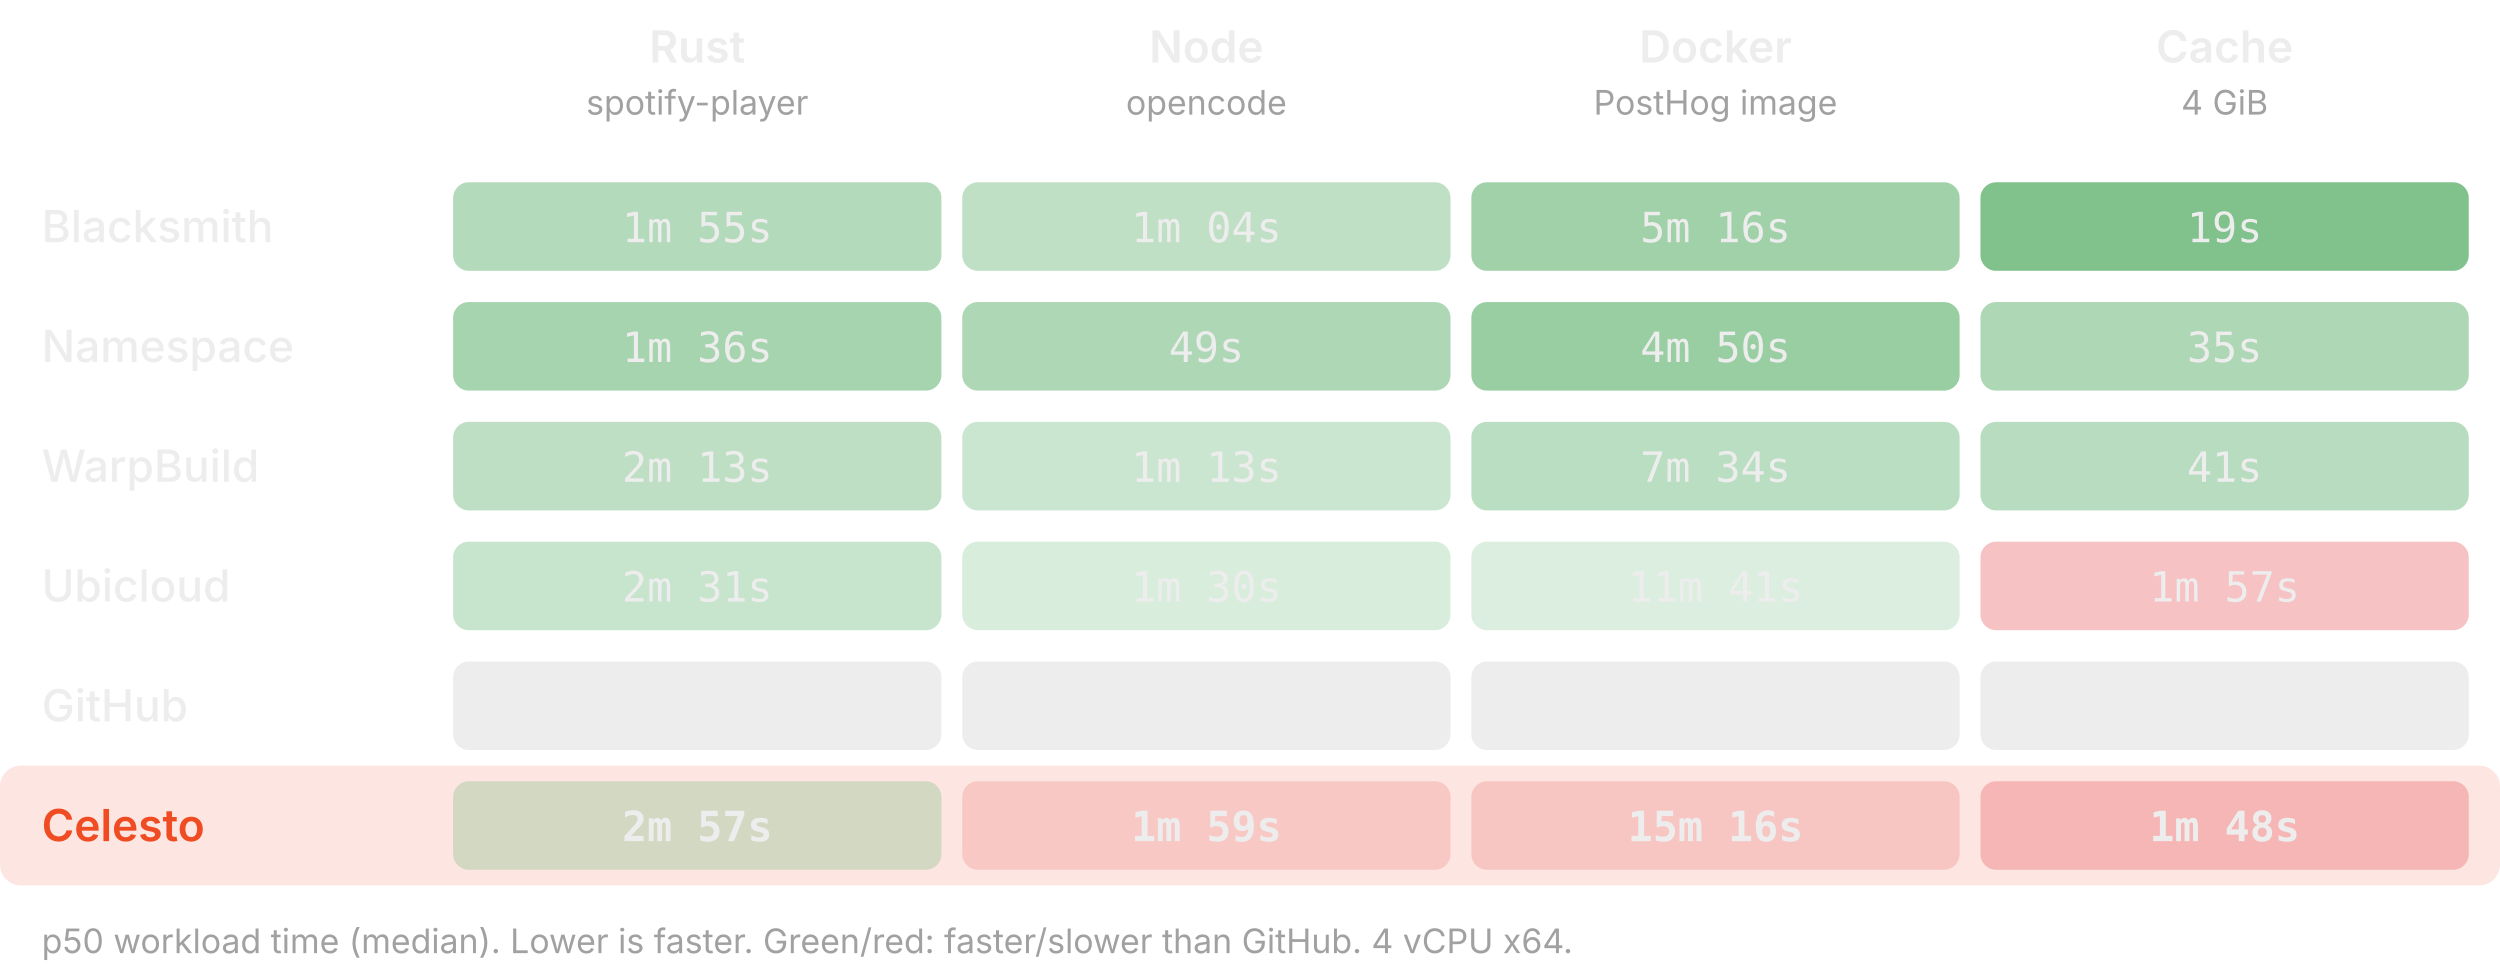
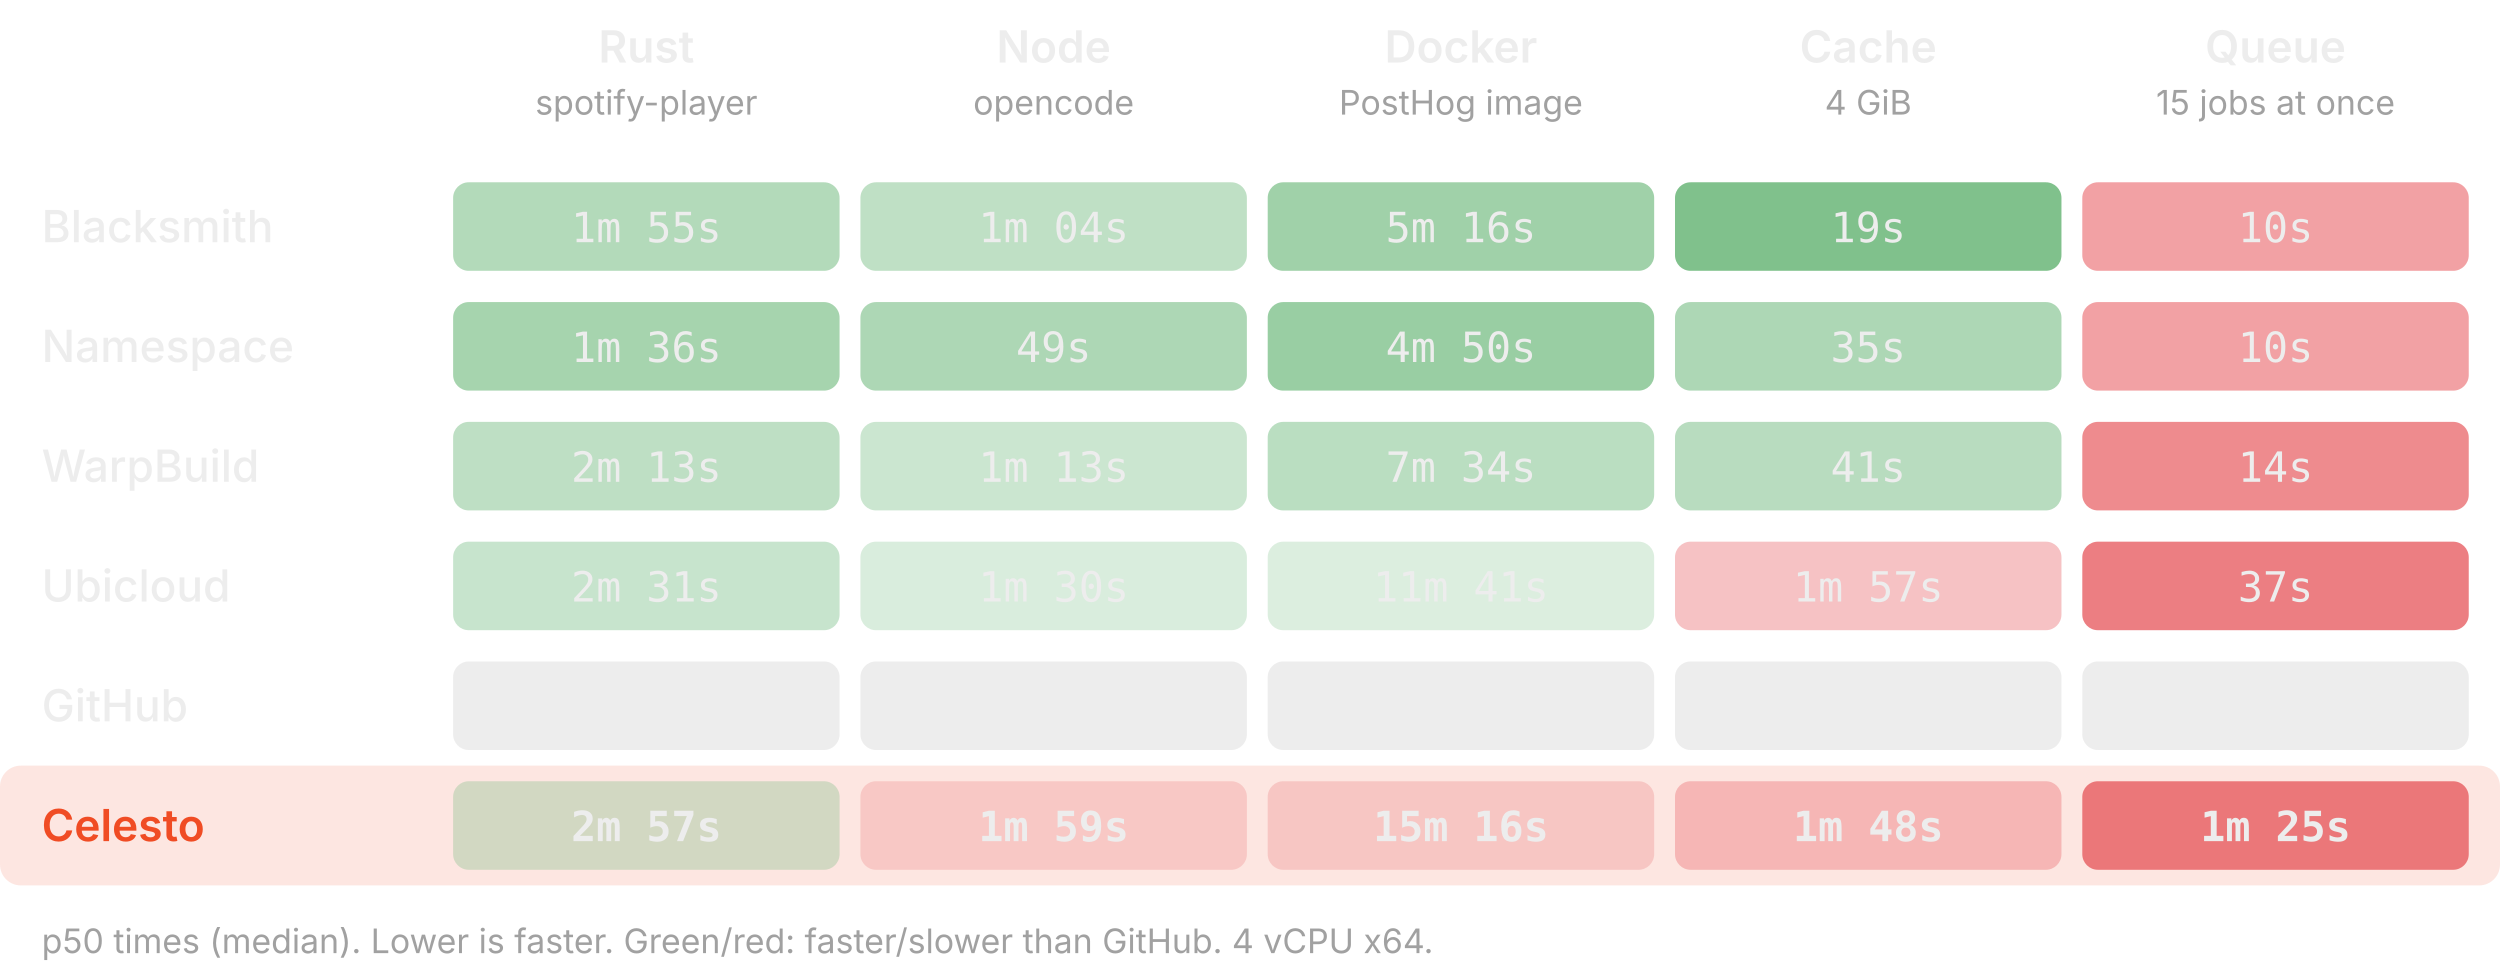
<svg xmlns="http://www.w3.org/2000/svg" viewBox="0 0 960 374" font-family="Geist,Inter,-apple-system,BlinkMacSystemFont,Segoe UI,sans-serif">
  <style>.t{fill:#ededed}.m{fill:#a1a1a1}.hl{fill:#F04C24;fill-opacity:.14}.n{fill:#8f8f8f;fill-opacity:.16}</style>
-   <text x="267.75" y="24" text-anchor="middle" font-size="17" font-weight="600" class="t">Rust</text>
-   <text x="267.75" y="44" text-anchor="middle" font-size="13" class="m">spotify-player</text>
-   <text x="463.25" y="24" text-anchor="middle" font-size="17" font-weight="600" class="t">Node</text>
-   <text x="463.25" y="44" text-anchor="middle" font-size="13" class="m">opencode</text>
-   <text x="658.75" y="24" text-anchor="middle" font-size="17" font-weight="600" class="t">Docker</text>
-   <text x="658.75" y="44" text-anchor="middle" font-size="13" class="m">PostHog image</text>
-   <text x="854.25" y="24" text-anchor="middle" font-size="17" font-weight="600" class="t">Cache</text>
-   <text x="854.25" y="44" text-anchor="middle" font-size="13" class="m">4 GiB</text>
+   <text x="248.2" y="24" text-anchor="middle" font-size="17" font-weight="600" class="t">Rust</text>
+   <text x="248.2" y="44" text-anchor="middle" font-size="13" class="m">spotify-player</text>
+   <text x="404.6" y="24" text-anchor="middle" font-size="17" font-weight="600" class="t">Node</text>
+   <text x="404.6" y="44" text-anchor="middle" font-size="13" class="m">opencode</text>
+   <text x="561" y="24" text-anchor="middle" font-size="17" font-weight="600" class="t">Docker</text>
+   <text x="561" y="44" text-anchor="middle" font-size="13" class="m">PostHog image</text>
+   <text x="717.4" y="24" text-anchor="middle" font-size="17" font-weight="600" class="t">Cache</text>
+   <text x="717.4" y="44" text-anchor="middle" font-size="13" class="m">4 GiB</text>
+   <text x="873.8" y="24" text-anchor="middle" font-size="17" font-weight="600" class="t">Queue</text>
+   <text x="873.8" y="44" text-anchor="middle" font-size="13" class="m">15 jobs at once</text>
  <text x="16" y="93" font-size="17" font-weight="500" class="t">Blacksmith</text>
-   <rect x="174" y="70" width="187.5" height="34" rx="6" fill="#45a557" fill-opacity="0.41" />
-   <text x="267.75" y="93" text-anchor="middle" font-size="16" font-weight="400" font-family="Geist Mono,SFMono-Regular,Menlo,Consolas,monospace" class="t">1m 55s</text>
-   <rect x="369.5" y="70" width="187.5" height="34" rx="6" fill="#45a557" fill-opacity="0.34" />
-   <text x="463.25" y="93" text-anchor="middle" font-size="16" font-weight="400" font-family="Geist Mono,SFMono-Regular,Menlo,Consolas,monospace" class="t">1m 04s</text>
-   <rect x="565" y="70" width="187.5" height="34" rx="6" fill="#45a557" fill-opacity="0.51" />
-   <text x="658.75" y="93" text-anchor="middle" font-size="16" font-weight="400" font-family="Geist Mono,SFMono-Regular,Menlo,Consolas,monospace" class="t">5m 16s</text>
-   <rect x="760.5" y="70" width="187.5" height="34" rx="6" fill="#45a557" fill-opacity="0.68" />
-   <text x="854.25" y="93" text-anchor="middle" font-size="16" font-weight="400" font-family="Geist Mono,SFMono-Regular,Menlo,Consolas,monospace" class="t">19s</text>
+   <rect x="174" y="70" width="148.4" height="34" rx="6" fill="#45a557" fill-opacity="0.41" />
+   <text x="248.2" y="93" text-anchor="middle" font-size="16" font-weight="400" font-family="Geist Mono,SFMono-Regular,Menlo,Consolas,monospace" class="t">1m 55s</text>
+   <rect x="330.4" y="70" width="148.4" height="34" rx="6" fill="#45a557" fill-opacity="0.34" />
+   <text x="404.6" y="93" text-anchor="middle" font-size="16" font-weight="400" font-family="Geist Mono,SFMono-Regular,Menlo,Consolas,monospace" class="t">1m 04s</text>
+   <rect x="486.8" y="70" width="148.4" height="34" rx="6" fill="#45a557" fill-opacity="0.51" />
+   <text x="561" y="93" text-anchor="middle" font-size="16" font-weight="400" font-family="Geist Mono,SFMono-Regular,Menlo,Consolas,monospace" class="t">5m 16s</text>
+   <rect x="643.2" y="70" width="148.4" height="34" rx="6" fill="#45a557" fill-opacity="0.68" />
+   <text x="717.4" y="93" text-anchor="middle" font-size="16" font-weight="400" font-family="Geist Mono,SFMono-Regular,Menlo,Consolas,monospace" class="t">19s</text>
+   <rect x="799.6" y="70" width="148.4" height="34" rx="6" fill="#e5484d" fill-opacity="0.51" />
+   <text x="873.8" y="93" text-anchor="middle" font-size="16" font-weight="400" font-family="Geist Mono,SFMono-Regular,Menlo,Consolas,monospace" class="t">10s</text>
  <text x="16" y="139" font-size="17" font-weight="500" class="t">Namespace</text>
-   <rect x="174" y="116" width="187.5" height="34" rx="6" fill="#45a557" fill-opacity="0.48" />
-   <text x="267.75" y="139" text-anchor="middle" font-size="16" font-weight="400" font-family="Geist Mono,SFMono-Regular,Menlo,Consolas,monospace" class="t">1m 36s</text>
-   <rect x="369.5" y="116" width="187.5" height="34" rx="6" fill="#45a557" fill-opacity="0.44" />
-   <text x="463.25" y="139" text-anchor="middle" font-size="16" font-weight="400" font-family="Geist Mono,SFMono-Regular,Menlo,Consolas,monospace" class="t">49s</text>
-   <rect x="565" y="116" width="187.5" height="34" rx="6" fill="#45a557" fill-opacity="0.55" />
-   <text x="658.75" y="139" text-anchor="middle" font-size="16" font-weight="400" font-family="Geist Mono,SFMono-Regular,Menlo,Consolas,monospace" class="t">4m 50s</text>
-   <rect x="760.5" y="116" width="187.5" height="34" rx="6" fill="#45a557" fill-opacity="0.44" />
-   <text x="854.25" y="139" text-anchor="middle" font-size="16" font-weight="400" font-family="Geist Mono,SFMono-Regular,Menlo,Consolas,monospace" class="t">35s</text>
+   <rect x="174" y="116" width="148.4" height="34" rx="6" fill="#45a557" fill-opacity="0.48" />
+   <text x="248.2" y="139" text-anchor="middle" font-size="16" font-weight="400" font-family="Geist Mono,SFMono-Regular,Menlo,Consolas,monospace" class="t">1m 36s</text>
+   <rect x="330.4" y="116" width="148.4" height="34" rx="6" fill="#45a557" fill-opacity="0.44" />
+   <text x="404.6" y="139" text-anchor="middle" font-size="16" font-weight="400" font-family="Geist Mono,SFMono-Regular,Menlo,Consolas,monospace" class="t">49s</text>
+   <rect x="486.8" y="116" width="148.4" height="34" rx="6" fill="#45a557" fill-opacity="0.55" />
+   <text x="561" y="139" text-anchor="middle" font-size="16" font-weight="400" font-family="Geist Mono,SFMono-Regular,Menlo,Consolas,monospace" class="t">4m 50s</text>
+   <rect x="643.2" y="116" width="148.4" height="34" rx="6" fill="#45a557" fill-opacity="0.44" />
+   <text x="717.4" y="139" text-anchor="middle" font-size="16" font-weight="400" font-family="Geist Mono,SFMono-Regular,Menlo,Consolas,monospace" class="t">35s</text>
+   <rect x="799.6" y="116" width="148.4" height="34" rx="6" fill="#e5484d" fill-opacity="0.51" />
+   <text x="873.8" y="139" text-anchor="middle" font-size="16" font-weight="400" font-family="Geist Mono,SFMono-Regular,Menlo,Consolas,monospace" class="t">10s</text>
  <text x="16" y="185" font-size="17" font-weight="500" class="t">WarpBuild</text>
-   <rect x="174" y="162" width="187.5" height="34" rx="6" fill="#45a557" fill-opacity="0.35" />
-   <text x="267.75" y="185" text-anchor="middle" font-size="16" font-weight="400" font-family="Geist Mono,SFMono-Regular,Menlo,Consolas,monospace" class="t">2m 13s</text>
-   <rect x="369.5" y="162" width="187.5" height="34" rx="6" fill="#45a557" fill-opacity="0.28" />
-   <text x="463.25" y="185" text-anchor="middle" font-size="16" font-weight="400" font-family="Geist Mono,SFMono-Regular,Menlo,Consolas,monospace" class="t">1m 13s</text>
-   <rect x="565" y="162" width="187.5" height="34" rx="6" fill="#45a557" fill-opacity="0.37" />
-   <text x="658.75" y="185" text-anchor="middle" font-size="16" font-weight="400" font-family="Geist Mono,SFMono-Regular,Menlo,Consolas,monospace" class="t">7m 34s</text>
-   <rect x="760.5" y="162" width="187.5" height="34" rx="6" fill="#45a557" fill-opacity="0.38" />
-   <text x="854.25" y="185" text-anchor="middle" font-size="16" font-weight="400" font-family="Geist Mono,SFMono-Regular,Menlo,Consolas,monospace" class="t">41s</text>
+   <rect x="174" y="162" width="148.4" height="34" rx="6" fill="#45a557" fill-opacity="0.35" />
+   <text x="248.2" y="185" text-anchor="middle" font-size="16" font-weight="400" font-family="Geist Mono,SFMono-Regular,Menlo,Consolas,monospace" class="t">2m 13s</text>
+   <rect x="330.4" y="162" width="148.4" height="34" rx="6" fill="#45a557" fill-opacity="0.28" />
+   <text x="404.6" y="185" text-anchor="middle" font-size="16" font-weight="400" font-family="Geist Mono,SFMono-Regular,Menlo,Consolas,monospace" class="t">1m 13s</text>
+   <rect x="486.8" y="162" width="148.4" height="34" rx="6" fill="#45a557" fill-opacity="0.37" />
+   <text x="561" y="185" text-anchor="middle" font-size="16" font-weight="400" font-family="Geist Mono,SFMono-Regular,Menlo,Consolas,monospace" class="t">7m 34s</text>
+   <rect x="643.2" y="162" width="148.4" height="34" rx="6" fill="#45a557" fill-opacity="0.38" />
+   <text x="717.4" y="185" text-anchor="middle" font-size="16" font-weight="400" font-family="Geist Mono,SFMono-Regular,Menlo,Consolas,monospace" class="t">41s</text>
+   <rect x="799.6" y="162" width="148.4" height="34" rx="6" fill="#e5484d" fill-opacity="0.63" />
+   <text x="873.8" y="185" text-anchor="middle" font-size="16" font-weight="400" font-family="Geist Mono,SFMono-Regular,Menlo,Consolas,monospace" class="t">14s</text>
  <text x="16" y="231" font-size="17" font-weight="500" class="t">Ubicloud</text>
-   <rect x="174" y="208" width="187.5" height="34" rx="6" fill="#45a557" fill-opacity="0.30" />
-   <text x="267.75" y="231" text-anchor="middle" font-size="16" font-weight="400" font-family="Geist Mono,SFMono-Regular,Menlo,Consolas,monospace" class="t">2m 31s</text>
-   <rect x="369.5" y="208" width="187.5" height="34" rx="6" fill="#45a557" fill-opacity="0.20" />
-   <text x="463.25" y="231" text-anchor="middle" font-size="16" font-weight="400" font-family="Geist Mono,SFMono-Regular,Menlo,Consolas,monospace" class="t">1m 30s</text>
-   <rect x="565" y="208" width="187.5" height="34" rx="6" fill="#45a557" fill-opacity="0.19" />
-   <text x="658.75" y="231" text-anchor="middle" font-size="16" font-weight="400" font-family="Geist Mono,SFMono-Regular,Menlo,Consolas,monospace" class="t">11m 41s</text>
-   <rect x="760.5" y="208" width="187.5" height="34" rx="6" fill="#e5484d" fill-opacity="0.33" />
-   <text x="854.25" y="231" text-anchor="middle" font-size="16" font-weight="400" font-family="Geist Mono,SFMono-Regular,Menlo,Consolas,monospace" class="t">1m 57s</text>
+   <rect x="174" y="208" width="148.4" height="34" rx="6" fill="#45a557" fill-opacity="0.30" />
+   <text x="248.2" y="231" text-anchor="middle" font-size="16" font-weight="400" font-family="Geist Mono,SFMono-Regular,Menlo,Consolas,monospace" class="t">2m 31s</text>
+   <rect x="330.4" y="208" width="148.4" height="34" rx="6" fill="#45a557" fill-opacity="0.20" />
+   <text x="404.6" y="231" text-anchor="middle" font-size="16" font-weight="400" font-family="Geist Mono,SFMono-Regular,Menlo,Consolas,monospace" class="t">1m 30s</text>
+   <rect x="486.8" y="208" width="148.4" height="34" rx="6" fill="#45a557" fill-opacity="0.19" />
+   <text x="561" y="231" text-anchor="middle" font-size="16" font-weight="400" font-family="Geist Mono,SFMono-Regular,Menlo,Consolas,monospace" class="t">11m 41s</text>
+   <rect x="643.2" y="208" width="148.4" height="34" rx="6" fill="#e5484d" fill-opacity="0.33" />
+   <text x="717.4" y="231" text-anchor="middle" font-size="16" font-weight="400" font-family="Geist Mono,SFMono-Regular,Menlo,Consolas,monospace" class="t">1m 57s</text>
+   <rect x="799.6" y="208" width="148.4" height="34" rx="6" fill="#e5484d" fill-opacity="0.70" />
+   <text x="873.8" y="231" text-anchor="middle" font-size="16" font-weight="400" font-family="Geist Mono,SFMono-Regular,Menlo,Consolas,monospace" class="t">37s</text>
  <text x="16" y="277" font-size="17" font-weight="500" class="t">GitHub</text>
-   <rect x="174" y="254" width="187.5" height="34" rx="6" class="n" />
-   <text x="267.75" y="277" text-anchor="middle" font-size="16" font-weight="400" font-family="Geist Mono,SFMono-Regular,Menlo,Consolas,monospace" class="t">3m 43s</text>
-   <rect x="369.5" y="254" width="187.5" height="34" rx="6" class="n" />
-   <text x="463.25" y="277" text-anchor="middle" font-size="16" font-weight="400" font-family="Geist Mono,SFMono-Regular,Menlo,Consolas,monospace" class="t">1m 44s</text>
-   <rect x="565" y="254" width="187.5" height="34" rx="6" class="n" />
-   <text x="658.75" y="277" text-anchor="middle" font-size="16" font-weight="400" font-family="Geist Mono,SFMono-Regular,Menlo,Consolas,monospace" class="t">13m 13s</text>
-   <rect x="760.5" y="254" width="187.5" height="34" rx="6" class="n" />
-   <text x="854.25" y="277" text-anchor="middle" font-size="16" font-weight="400" font-family="Geist Mono,SFMono-Regular,Menlo,Consolas,monospace" class="t">1m 13s</text>
+   <rect x="174" y="254" width="148.4" height="34" rx="6" class="n" />
+   <text x="248.2" y="277" text-anchor="middle" font-size="16" font-weight="400" font-family="Geist Mono,SFMono-Regular,Menlo,Consolas,monospace" class="t">3m 43s</text>
+   <rect x="330.4" y="254" width="148.4" height="34" rx="6" class="n" />
+   <text x="404.6" y="277" text-anchor="middle" font-size="16" font-weight="400" font-family="Geist Mono,SFMono-Regular,Menlo,Consolas,monospace" class="t">1m 44s</text>
+   <rect x="486.8" y="254" width="148.4" height="34" rx="6" class="n" />
+   <text x="561" y="277" text-anchor="middle" font-size="16" font-weight="400" font-family="Geist Mono,SFMono-Regular,Menlo,Consolas,monospace" class="t">13m 13s</text>
+   <rect x="643.2" y="254" width="148.4" height="34" rx="6" class="n" />
+   <text x="717.4" y="277" text-anchor="middle" font-size="16" font-weight="400" font-family="Geist Mono,SFMono-Regular,Menlo,Consolas,monospace" class="t">1m 13s</text>
+   <rect x="799.6" y="254" width="148.4" height="34" rx="6" class="n" />
+   <text x="873.8" y="277" text-anchor="middle" font-size="16" font-weight="400" font-family="Geist Mono,SFMono-Regular,Menlo,Consolas,monospace" class="t">4s</text>
  <rect x="0" y="294" width="960" height="46" rx="8" class="hl" />
  <text x="16" y="323" font-size="17" font-weight="600" fill="#F04C24">Celesto</text>
-   <rect x="174" y="300" width="187.5" height="34" rx="6" fill="#45a557" fill-opacity="0.23" />
-   <text x="267.75" y="323" text-anchor="middle" font-size="16" font-weight="600" font-family="Geist Mono,SFMono-Regular,Menlo,Consolas,monospace" class="t">2m 57s</text>
-   <rect x="369.5" y="300" width="187.5" height="34" rx="6" fill="#e5484d" fill-opacity="0.19" />
-   <text x="463.25" y="323" text-anchor="middle" font-size="16" font-weight="600" font-family="Geist Mono,SFMono-Regular,Menlo,Consolas,monospace" class="t">1m 59s</text>
-   <rect x="565" y="300" width="187.5" height="34" rx="6" fill="#e5484d" fill-opacity="0.20" />
-   <text x="658.75" y="323" text-anchor="middle" font-size="16" font-weight="600" font-family="Geist Mono,SFMono-Regular,Menlo,Consolas,monospace" class="t">15m 16s</text>
-   <rect x="760.5" y="300" width="187.5" height="34" rx="6" fill="#e5484d" fill-opacity="0.30" />
-   <text x="854.25" y="323" text-anchor="middle" font-size="16" font-weight="600" font-family="Geist Mono,SFMono-Regular,Menlo,Consolas,monospace" class="t">1m 48s</text>
-   <text x="16" y="366" font-size="13" class="m">p50 workload time (median). Lower is faster. Green/red: faster/slower than GitHub. 4 vCPU x64.</text>
+   <rect x="174" y="300" width="148.4" height="34" rx="6" fill="#45a557" fill-opacity="0.23" />
+   <text x="248.2" y="323" text-anchor="middle" font-size="16" font-weight="600" font-family="Geist Mono,SFMono-Regular,Menlo,Consolas,monospace" class="t">2m 57s</text>
+   <rect x="330.4" y="300" width="148.4" height="34" rx="6" fill="#e5484d" fill-opacity="0.19" />
+   <text x="404.6" y="323" text-anchor="middle" font-size="16" font-weight="600" font-family="Geist Mono,SFMono-Regular,Menlo,Consolas,monospace" class="t">1m 59s</text>
+   <rect x="486.8" y="300" width="148.4" height="34" rx="6" fill="#e5484d" fill-opacity="0.20" />
+   <text x="561" y="323" text-anchor="middle" font-size="16" font-weight="600" font-family="Geist Mono,SFMono-Regular,Menlo,Consolas,monospace" class="t">15m 16s</text>
+   <rect x="643.2" y="300" width="148.4" height="34" rx="6" fill="#e5484d" fill-opacity="0.30" />
+   <text x="717.4" y="323" text-anchor="middle" font-size="16" font-weight="600" font-family="Geist Mono,SFMono-Regular,Menlo,Consolas,monospace" class="t">1m 48s</text>
+   <rect x="799.6" y="300" width="148.4" height="34" rx="6" fill="#e5484d" fill-opacity="0.70" />
+   <text x="873.8" y="323" text-anchor="middle" font-size="16" font-weight="600" font-family="Geist Mono,SFMono-Regular,Menlo,Consolas,monospace" class="t">1m 25s</text>
+   <text x="16" y="366" font-size="13" class="m">p50 times (median). Lower is faster. Green/red: faster/slower than GitHub. 4 vCPU x64.</text>
</svg>
